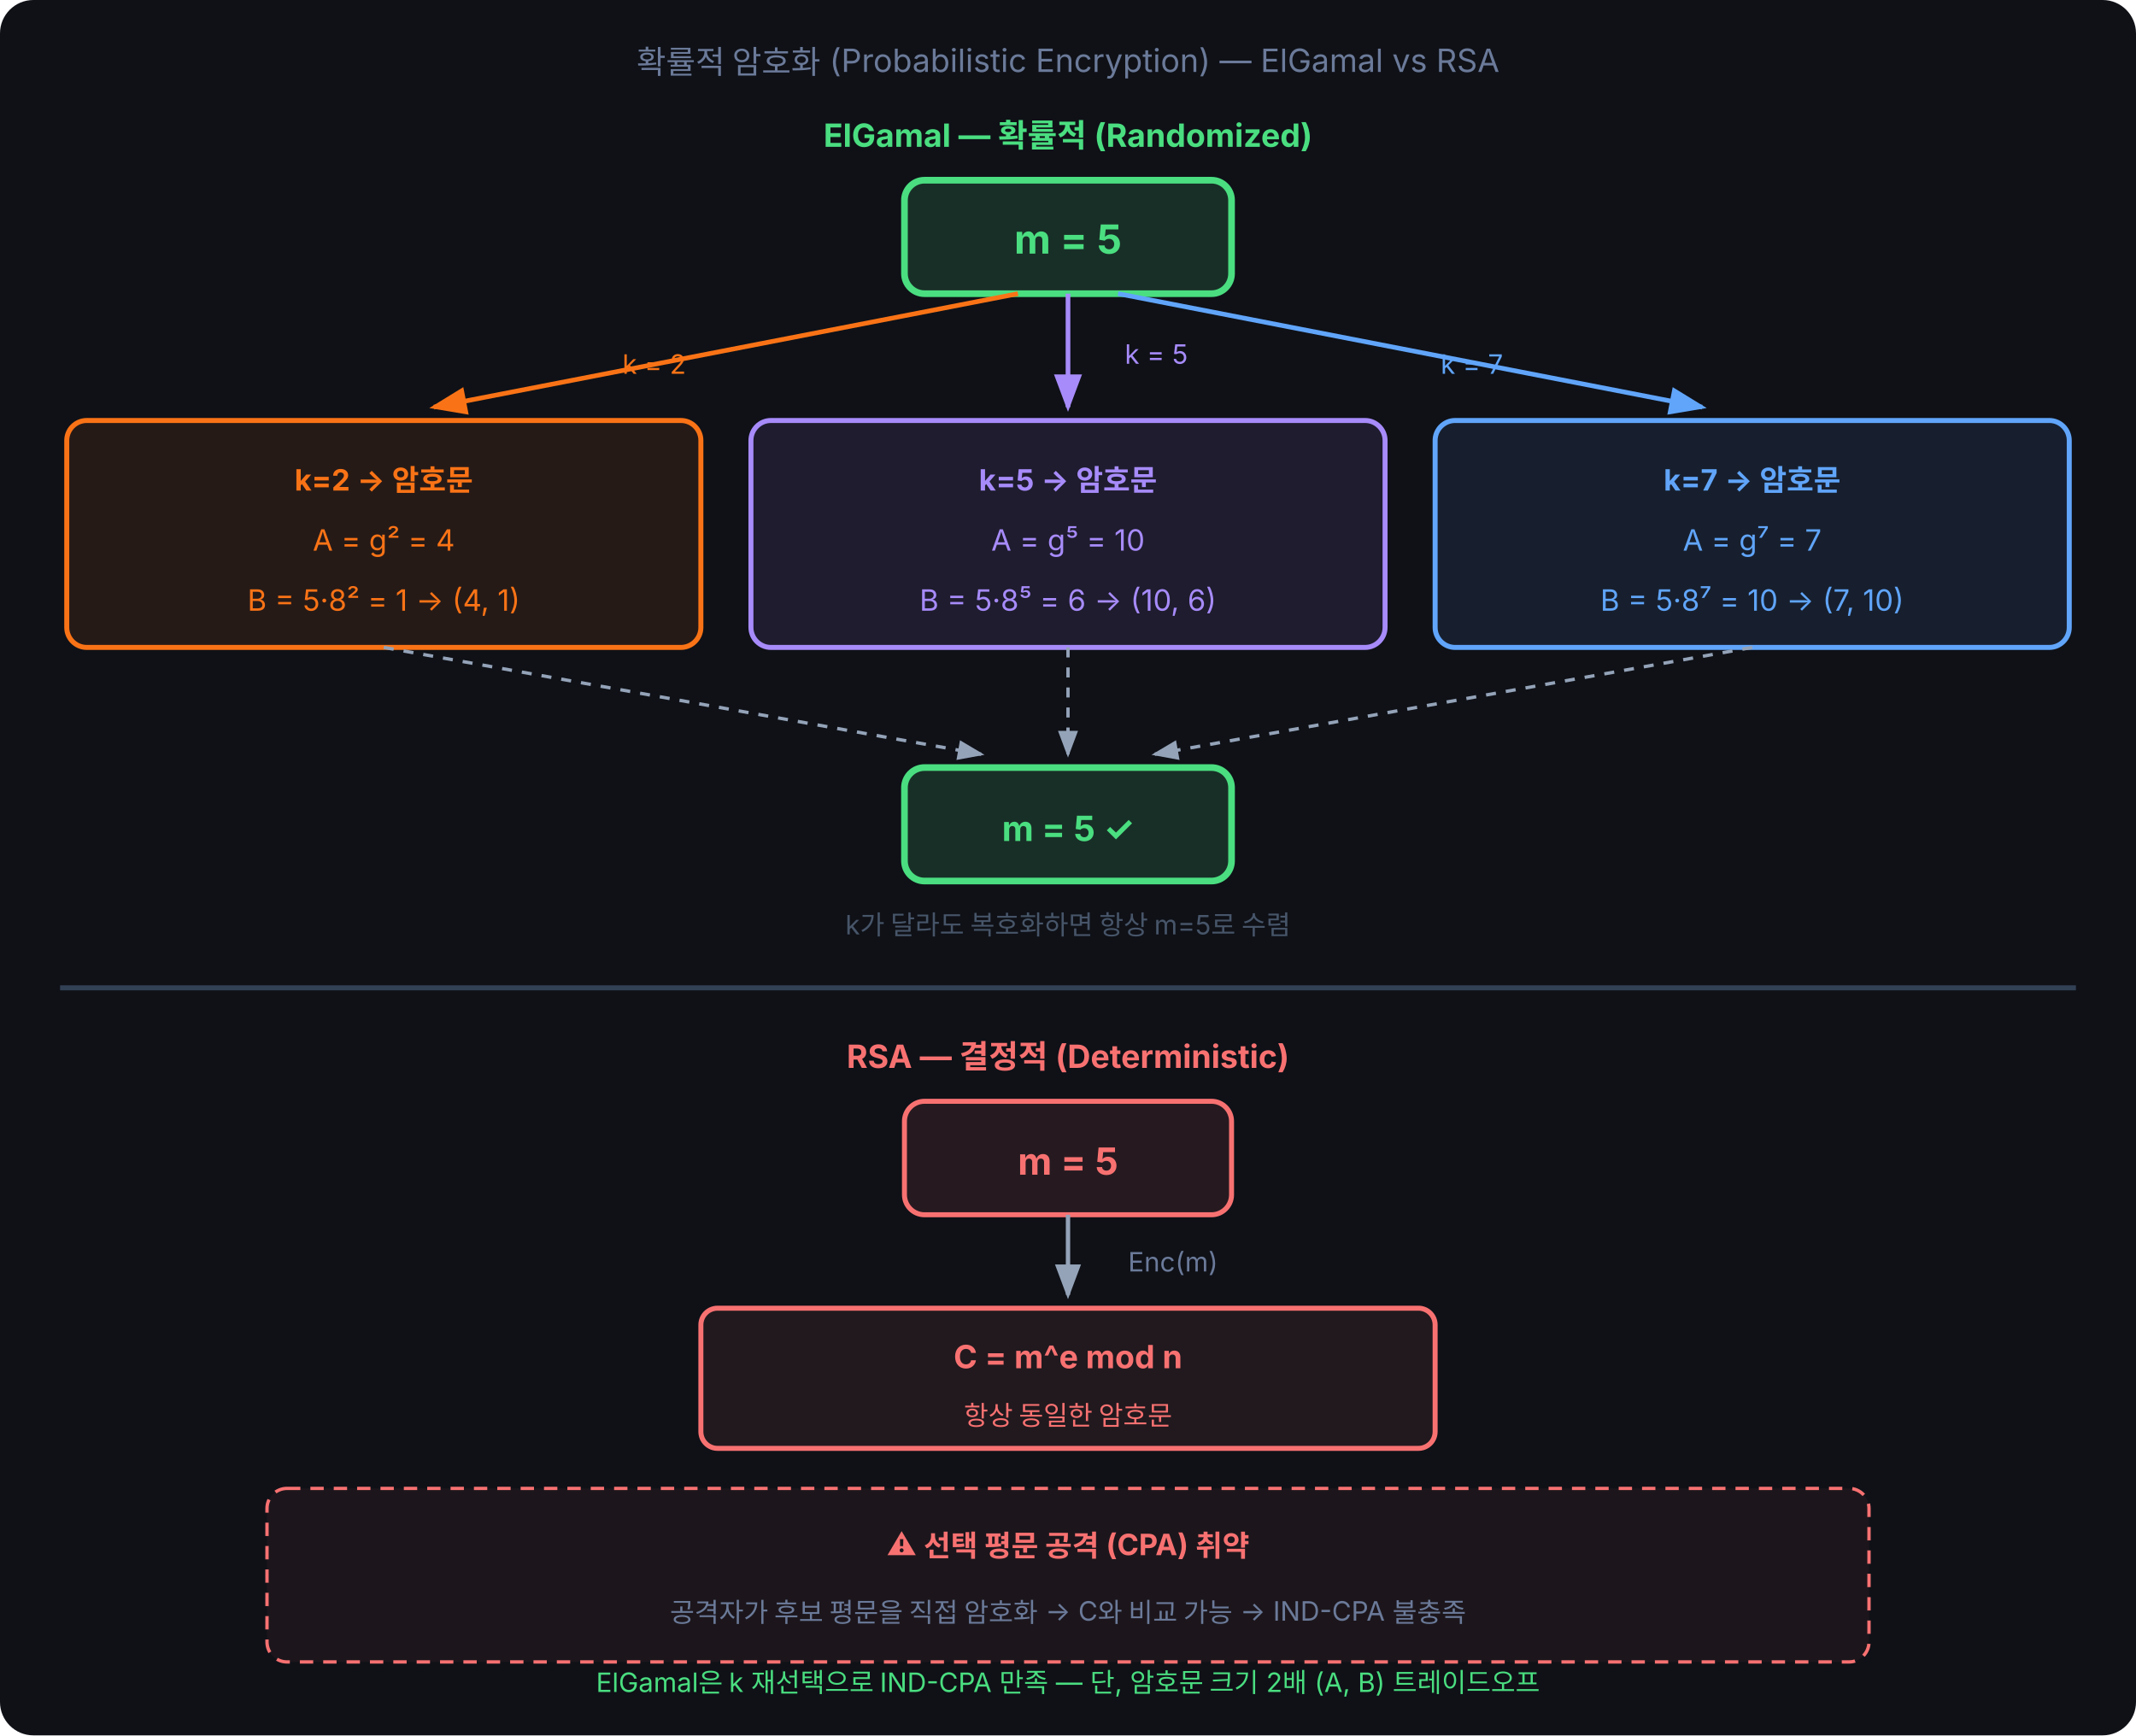
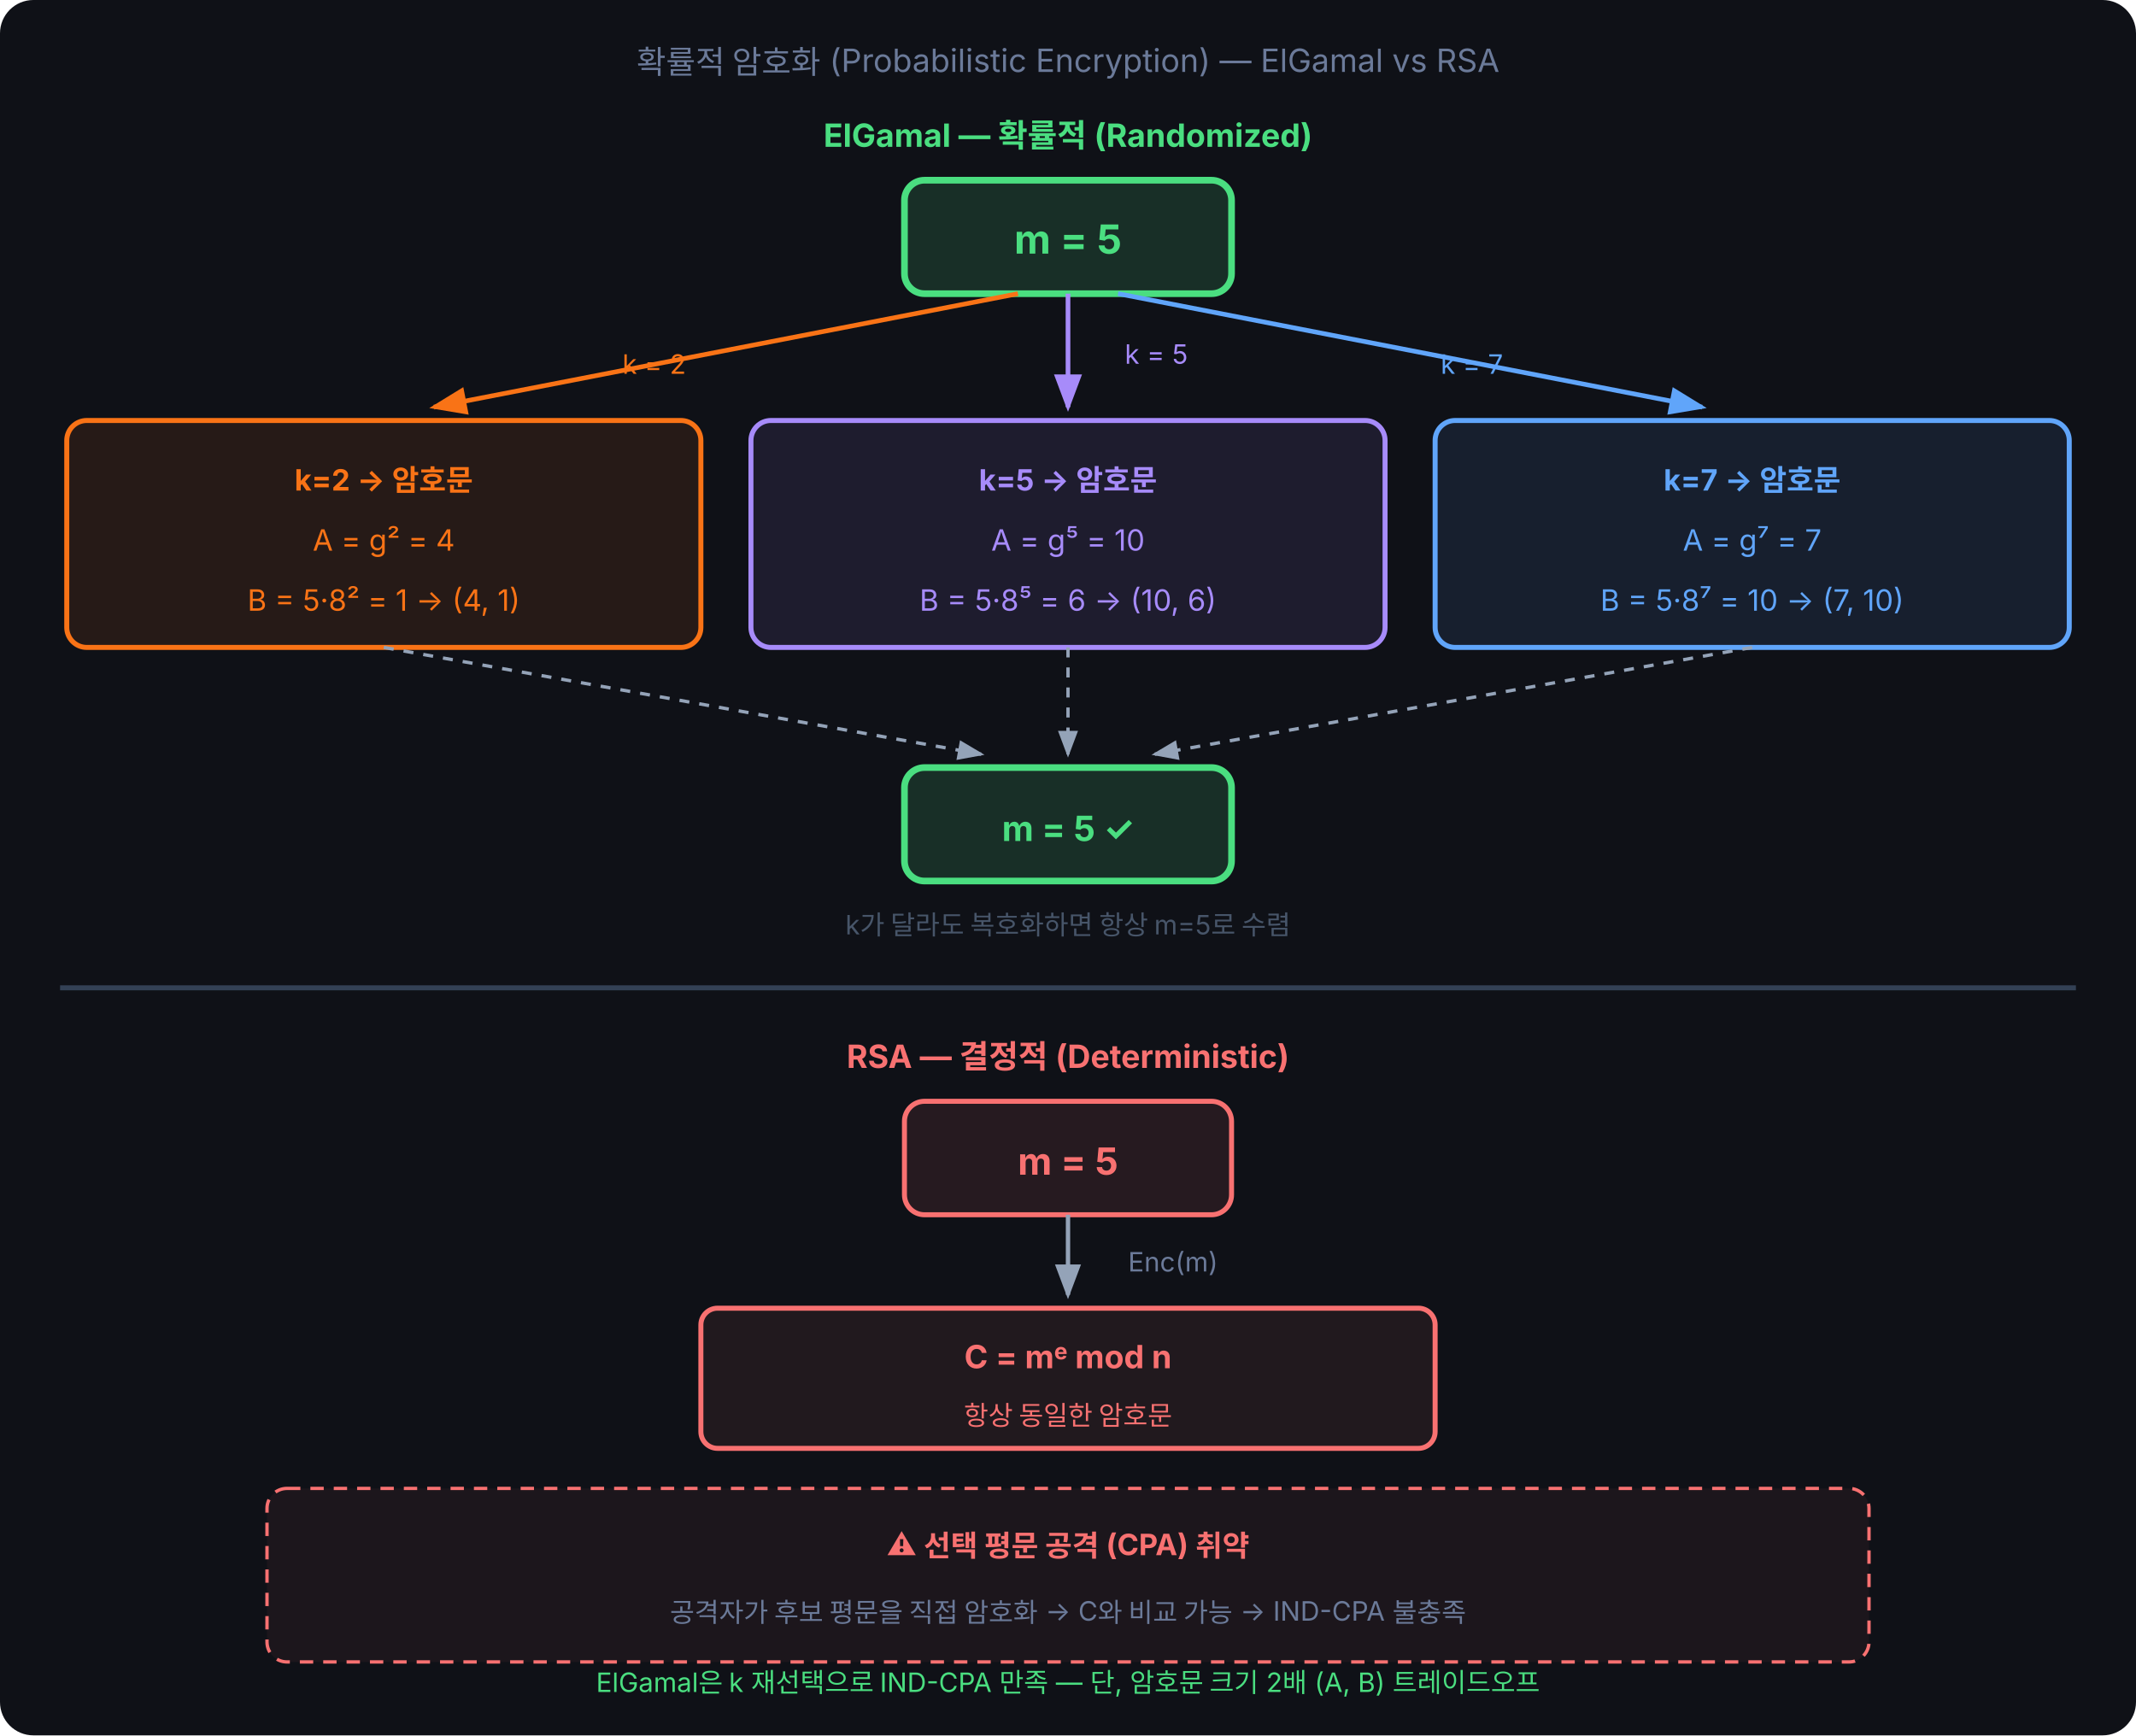
<svg xmlns="http://www.w3.org/2000/svg" viewBox="0 0 640 520" width="960" height="780">
  <defs>
    <marker id="da" markerWidth="8" markerHeight="6" refX="7" refY="3" orient="auto">
      <polygon points="0 0, 8 3, 0 6" fill="#94a3b8" />
    </marker>
    <marker id="pa" markerWidth="8" markerHeight="6" refX="7" refY="3" orient="auto">
      <polygon points="0 0, 8 3, 0 6" fill="#f97316" />
    </marker>
    <marker id="qa" markerWidth="8" markerHeight="6" refX="7" refY="3" orient="auto">
      <polygon points="0 0, 8 3, 0 6" fill="#a78bfa" />
    </marker>
    <marker id="ba" markerWidth="8" markerHeight="6" refX="7" refY="3" orient="auto">
      <polygon points="0 0, 8 3, 0 6" fill="#60a5fa" />
    </marker>
  </defs>
  <rect width="640" height="520" fill="#0f1117" rx="10" />
  <text x="320" y="22" text-anchor="middle" font-family="system-ui,-apple-system,sans-serif" font-size="9.6" fill="#6b7a99">확률적 암호화 (Probabilistic Encryption) — ElGamal vs RSA</text>
  <text x="320" y="44" text-anchor="middle" font-family="system-ui,-apple-system,sans-serif" font-size="9.6" font-weight="700" fill="#4ade80">ElGamal — 확률적 (Randomized)</text>
  <rect x="271" y="54" width="98" height="34" rx="6" fill="rgba(74,222,128,0.15)" stroke="#4ade80" stroke-width="2" />
  <text x="320" y="76" text-anchor="middle" font-family="system-ui,-apple-system,sans-serif" font-size="12" font-weight="700" fill="#4ade80">m = 5</text>
  <line x1="305" y1="88" x2="130" y2="122" stroke="#f97316" stroke-width="1.4" marker-end="url(#pa)" />
  <text x="196" y="112" text-anchor="middle" font-family="system-ui,-apple-system,sans-serif" font-size="8" fill="#f97316">k = 2</text>
  <line x1="320" y1="88" x2="320" y2="122" stroke="#a78bfa" stroke-width="1.4" marker-end="url(#qa)" />
  <text x="337" y="109" font-family="system-ui,-apple-system,sans-serif" font-size="8" fill="#a78bfa">k = 5</text>
  <line x1="335" y1="88" x2="510" y2="122" stroke="#60a5fa" stroke-width="1.4" marker-end="url(#ba)" />
  <text x="441" y="112" text-anchor="middle" font-family="system-ui,-apple-system,sans-serif" font-size="8" fill="#60a5fa">k = 7</text>
  <rect x="20" y="126" width="190" height="68" rx="6" fill="rgba(249,115,22,0.1)" stroke="#f97316" stroke-width="1.5" />
  <text x="115" y="147" text-anchor="middle" font-family="system-ui,-apple-system,sans-serif" font-size="8.8" font-weight="700" fill="#f97316">k=2  →  암호문</text>
  <text x="115" y="165" text-anchor="middle" font-family="system-ui,-apple-system,sans-serif" font-size="8.8" fill="#f97316">A = g² = 4</text>
  <text x="115" y="183" text-anchor="middle" font-family="system-ui,-apple-system,sans-serif" font-size="8.8" fill="#f97316">B = 5·8² = 1  →  (4, 1)</text>
  <rect x="225" y="126" width="190" height="68" rx="6" fill="rgba(167,139,250,0.1)" stroke="#a78bfa" stroke-width="1.5" />
  <text x="320" y="147" text-anchor="middle" font-family="system-ui,-apple-system,sans-serif" font-size="8.8" font-weight="700" fill="#a78bfa">k=5  →  암호문</text>
  <text x="320" y="165" text-anchor="middle" font-family="system-ui,-apple-system,sans-serif" font-size="8.8" fill="#a78bfa">A = g⁵ = 10</text>
  <text x="320" y="183" text-anchor="middle" font-family="system-ui,-apple-system,sans-serif" font-size="8.8" fill="#a78bfa">B = 5·8⁵ = 6  →  (10, 6)</text>
  <rect x="430" y="126" width="190" height="68" rx="6" fill="rgba(96,165,250,0.1)" stroke="#60a5fa" stroke-width="1.5" />
  <text x="525" y="147" text-anchor="middle" font-family="system-ui,-apple-system,sans-serif" font-size="8.8" font-weight="700" fill="#60a5fa">k=7  →  암호문</text>
  <text x="525" y="165" text-anchor="middle" font-family="system-ui,-apple-system,sans-serif" font-size="8.8" fill="#60a5fa">A = g⁷ = 7</text>
  <text x="525" y="183" text-anchor="middle" font-family="system-ui,-apple-system,sans-serif" font-size="8.8" fill="#60a5fa">B = 5·8⁷ = 10  →  (7, 10)</text>
  <line x1="115" y1="194" x2="294" y2="226" stroke="#94a3b8" stroke-width="1" stroke-dasharray="3,3" marker-end="url(#da)" />
  <line x1="320" y1="194" x2="320" y2="226" stroke="#94a3b8" stroke-width="1" stroke-dasharray="3,3" marker-end="url(#da)" />
  <line x1="525" y1="194" x2="346" y2="226" stroke="#94a3b8" stroke-width="1" stroke-dasharray="3,3" marker-end="url(#da)" />
  <rect x="271" y="230" width="98" height="34" rx="6" fill="rgba(74,222,128,0.15)" stroke="#4ade80" stroke-width="2" />
  <text x="320" y="252" text-anchor="middle" font-family="system-ui,-apple-system,sans-serif" font-size="10.4" font-weight="700" fill="#4ade80">m = 5  ✓</text>
  <text x="320" y="280" text-anchor="middle" font-family="system-ui,-apple-system,sans-serif" font-size="8" fill="#475569">k가 달라도 복호화하면 항상 m=5로 수렴</text>
  <line x1="18" y1="296" x2="622" y2="296" stroke="#334155" stroke-width="1.5" />
  <text x="320" y="320" text-anchor="middle" font-family="system-ui,-apple-system,sans-serif" font-size="9.6" font-weight="700" fill="#f87171">RSA — 결정적 (Deterministic)</text>
  <rect x="271" y="330" width="98" height="34" rx="6" fill="rgba(248,113,113,0.1)" stroke="#f87171" stroke-width="1.5" />
  <text x="320" y="352" text-anchor="middle" font-family="system-ui,-apple-system,sans-serif" font-size="11.2" font-weight="700" fill="#f87171">m = 5</text>
  <line x1="320" y1="364" x2="320" y2="388" stroke="#94a3b8" stroke-width="1.3" marker-end="url(#da)" />
  <text x="338" y="381" font-family="system-ui,-apple-system,sans-serif" font-size="8" fill="#6b7a99">Enc(m)</text>
  <rect x="210" y="392" width="220" height="42" rx="5" fill="rgba(248,113,113,0.08)" stroke="#f87171" stroke-width="1.5" />
-   <text x="320" y="410" text-anchor="middle" font-family="system-ui,-apple-system,sans-serif" font-size="9.6" font-weight="700" fill="#f87171">C = m^e mod n</text>
+   <text x="320" y="410" text-anchor="middle" font-family="system-ui,-apple-system,sans-serif" font-size="9.6" font-weight="700" fill="#f87171">C = m<tspan baseline-shift="super" font-size="70%">e</tspan> mod n</text>
  <text x="320" y="427" text-anchor="middle" font-family="system-ui,-apple-system,sans-serif" font-size="8" fill="#f87171">항상 동일한 암호문</text>
  <rect x="80" y="446" width="480" height="52" rx="6" fill="rgba(248,113,113,0.06)" stroke="#f87171" stroke-width="1" stroke-dasharray="4,3" />
  <text x="320" y="466" text-anchor="middle" font-family="system-ui,-apple-system,sans-serif" font-size="8.8" font-weight="700" fill="#f87171">⚠  선택 평문 공격 (CPA) 취약</text>
  <text x="320" y="486" text-anchor="middle" font-family="system-ui,-apple-system,sans-serif" font-size="8" fill="#6b7a99">공격자가 후보 평문을 직접 암호화 → C와 비교 가능 → IND-CPA 불충족</text>
  <text x="320" y="507" text-anchor="middle" font-family="system-ui,-apple-system,sans-serif" font-size="8" fill="#4ade80">ElGamal은 k 재선택으로 IND-CPA 만족 — 단, 암호문 크기 2배 (A, B) 트레이드오프</text>
</svg>
